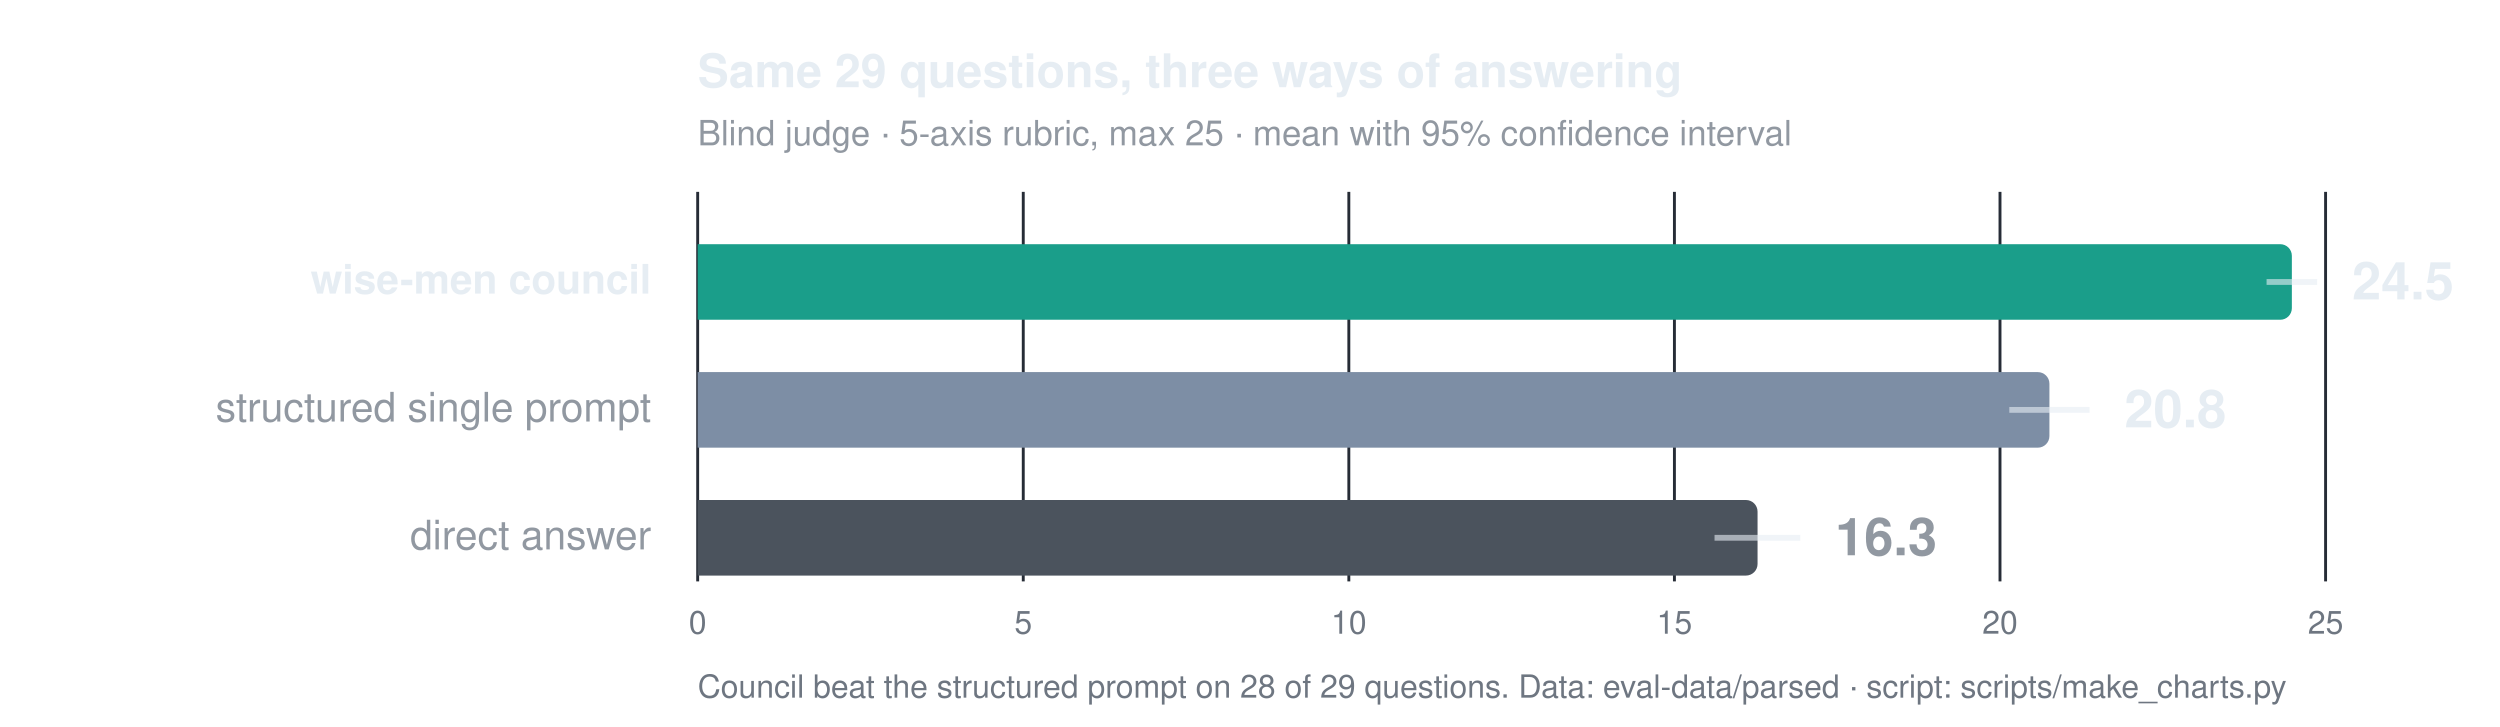
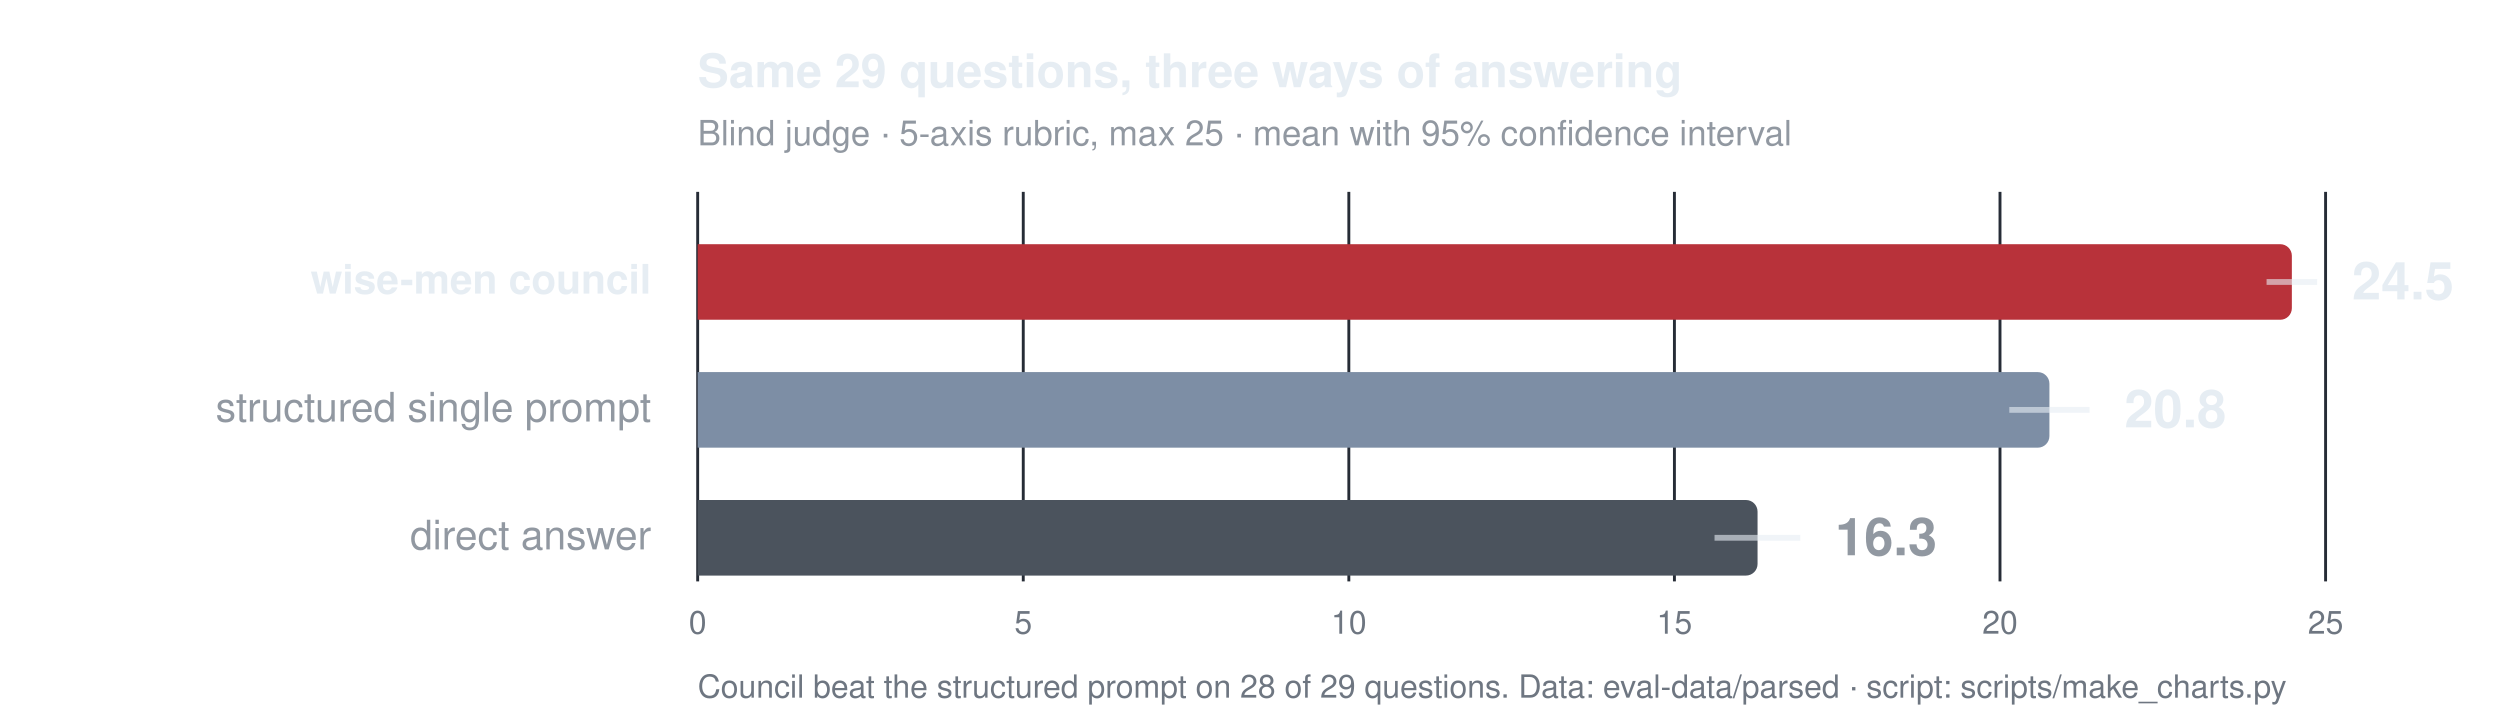
<svg xmlns="http://www.w3.org/2000/svg" viewBox="0 0 860 250" width="860" font-family="-apple-system, BlinkMacSystemFont, 'Segoe UI', Helvetica, Arial, sans-serif">
  <text x="240" y="30" font-size="16" font-weight="600" fill="#e6edf3" text-anchor="start">Same 29 questions, three ways of answering</text>
  <text x="240" y="50" font-size="12" font-weight="400" fill="#9198a1" text-anchor="start">Blind judge · 5-axis rubric, max 25 · mean with 95% confidence interval</text>
  <line x1="240" y1="66" x2="240" y2="200" stroke="#262c36" stroke-width="1" />
  <text x="240" y="218" font-size="11" font-weight="400" fill="#6e7681" text-anchor="middle">0</text>
  <line x1="352" y1="66" x2="352" y2="200" stroke="#262c36" stroke-width="1" />
  <text x="352" y="218" font-size="11" font-weight="400" fill="#6e7681" text-anchor="middle">5</text>
  <line x1="464" y1="66" x2="464" y2="200" stroke="#262c36" stroke-width="1" />
  <text x="464" y="218" font-size="11" font-weight="400" fill="#6e7681" text-anchor="middle">10</text>
  <line x1="576" y1="66" x2="576" y2="200" stroke="#262c36" stroke-width="1" />
  <text x="576" y="218" font-size="11" font-weight="400" fill="#6e7681" text-anchor="middle">15</text>
  <line x1="688" y1="66" x2="688" y2="200" stroke="#262c36" stroke-width="1" />
  <text x="688" y="218" font-size="11" font-weight="400" fill="#6e7681" text-anchor="middle">20</text>
  <line x1="800" y1="66" x2="800" y2="200" stroke="#262c36" stroke-width="1" />
  <text x="800" y="218" font-size="11" font-weight="400" fill="#6e7681" text-anchor="middle">25</text>
  <text x="224" y="101" font-size="14" font-weight="700" fill="#e6edf3" text-anchor="end">wise-men council</text>
-   <path d="M240,84h544.4a4,4 0 0 1 4,4v18a4,4 0 0 1 -4,4h-544.4z" fill="#1a9e8a" />
+   <path d="M240,84h544.4a4,4 0 0 1 4,4v18a4,4 0 0 1 -4,4h-544.4z" fill="#b8323a" />
  <line x1="779.7" y1="97" x2="797.1" y2="97" stroke="#e6edf3" stroke-width="2" stroke-opacity="0.6" />
  <text x="809.1" y="103" font-size="18" font-weight="700" fill="#e6edf3" text-anchor="start">24.5</text>
  <text x="224" y="145" font-size="14" font-weight="400" fill="#9198a1" text-anchor="end">structured single prompt</text>
  <path d="M240,128h461a4,4 0 0 1 4,4v18a4,4 0 0 1 -4,4h-461z" fill="#7d8ea5" />
  <line x1="691.2" y1="141" x2="718.8" y2="141" stroke="#e6edf3" stroke-width="2" stroke-opacity="0.6" />
  <text x="730.8" y="147" font-size="18" font-weight="700" fill="#e6edf3" text-anchor="start">20.8</text>
  <text x="224" y="189" font-size="14" font-weight="400" fill="#9198a1" text-anchor="end">direct answer</text>
  <path d="M240,172h360.6a4,4 0 0 1 4,4v18a4,4 0 0 1 -4,4h-360.6z" fill="#4b535d" />
  <line x1="589.8" y1="185" x2="619.3" y2="185" stroke="#e6edf3" stroke-width="2" stroke-opacity="0.6" />
  <text x="631.3" y="191" font-size="18" font-weight="700" fill="#9198a1" text-anchor="start">16.3</text>
  <text x="240" y="240" font-size="11" font-weight="400" fill="#6e7681" text-anchor="start">Council beat the structured prompt on 28 of 29 questions. Data: eval-data/parsed · script: scripts/make_charts.py</text>
</svg>
